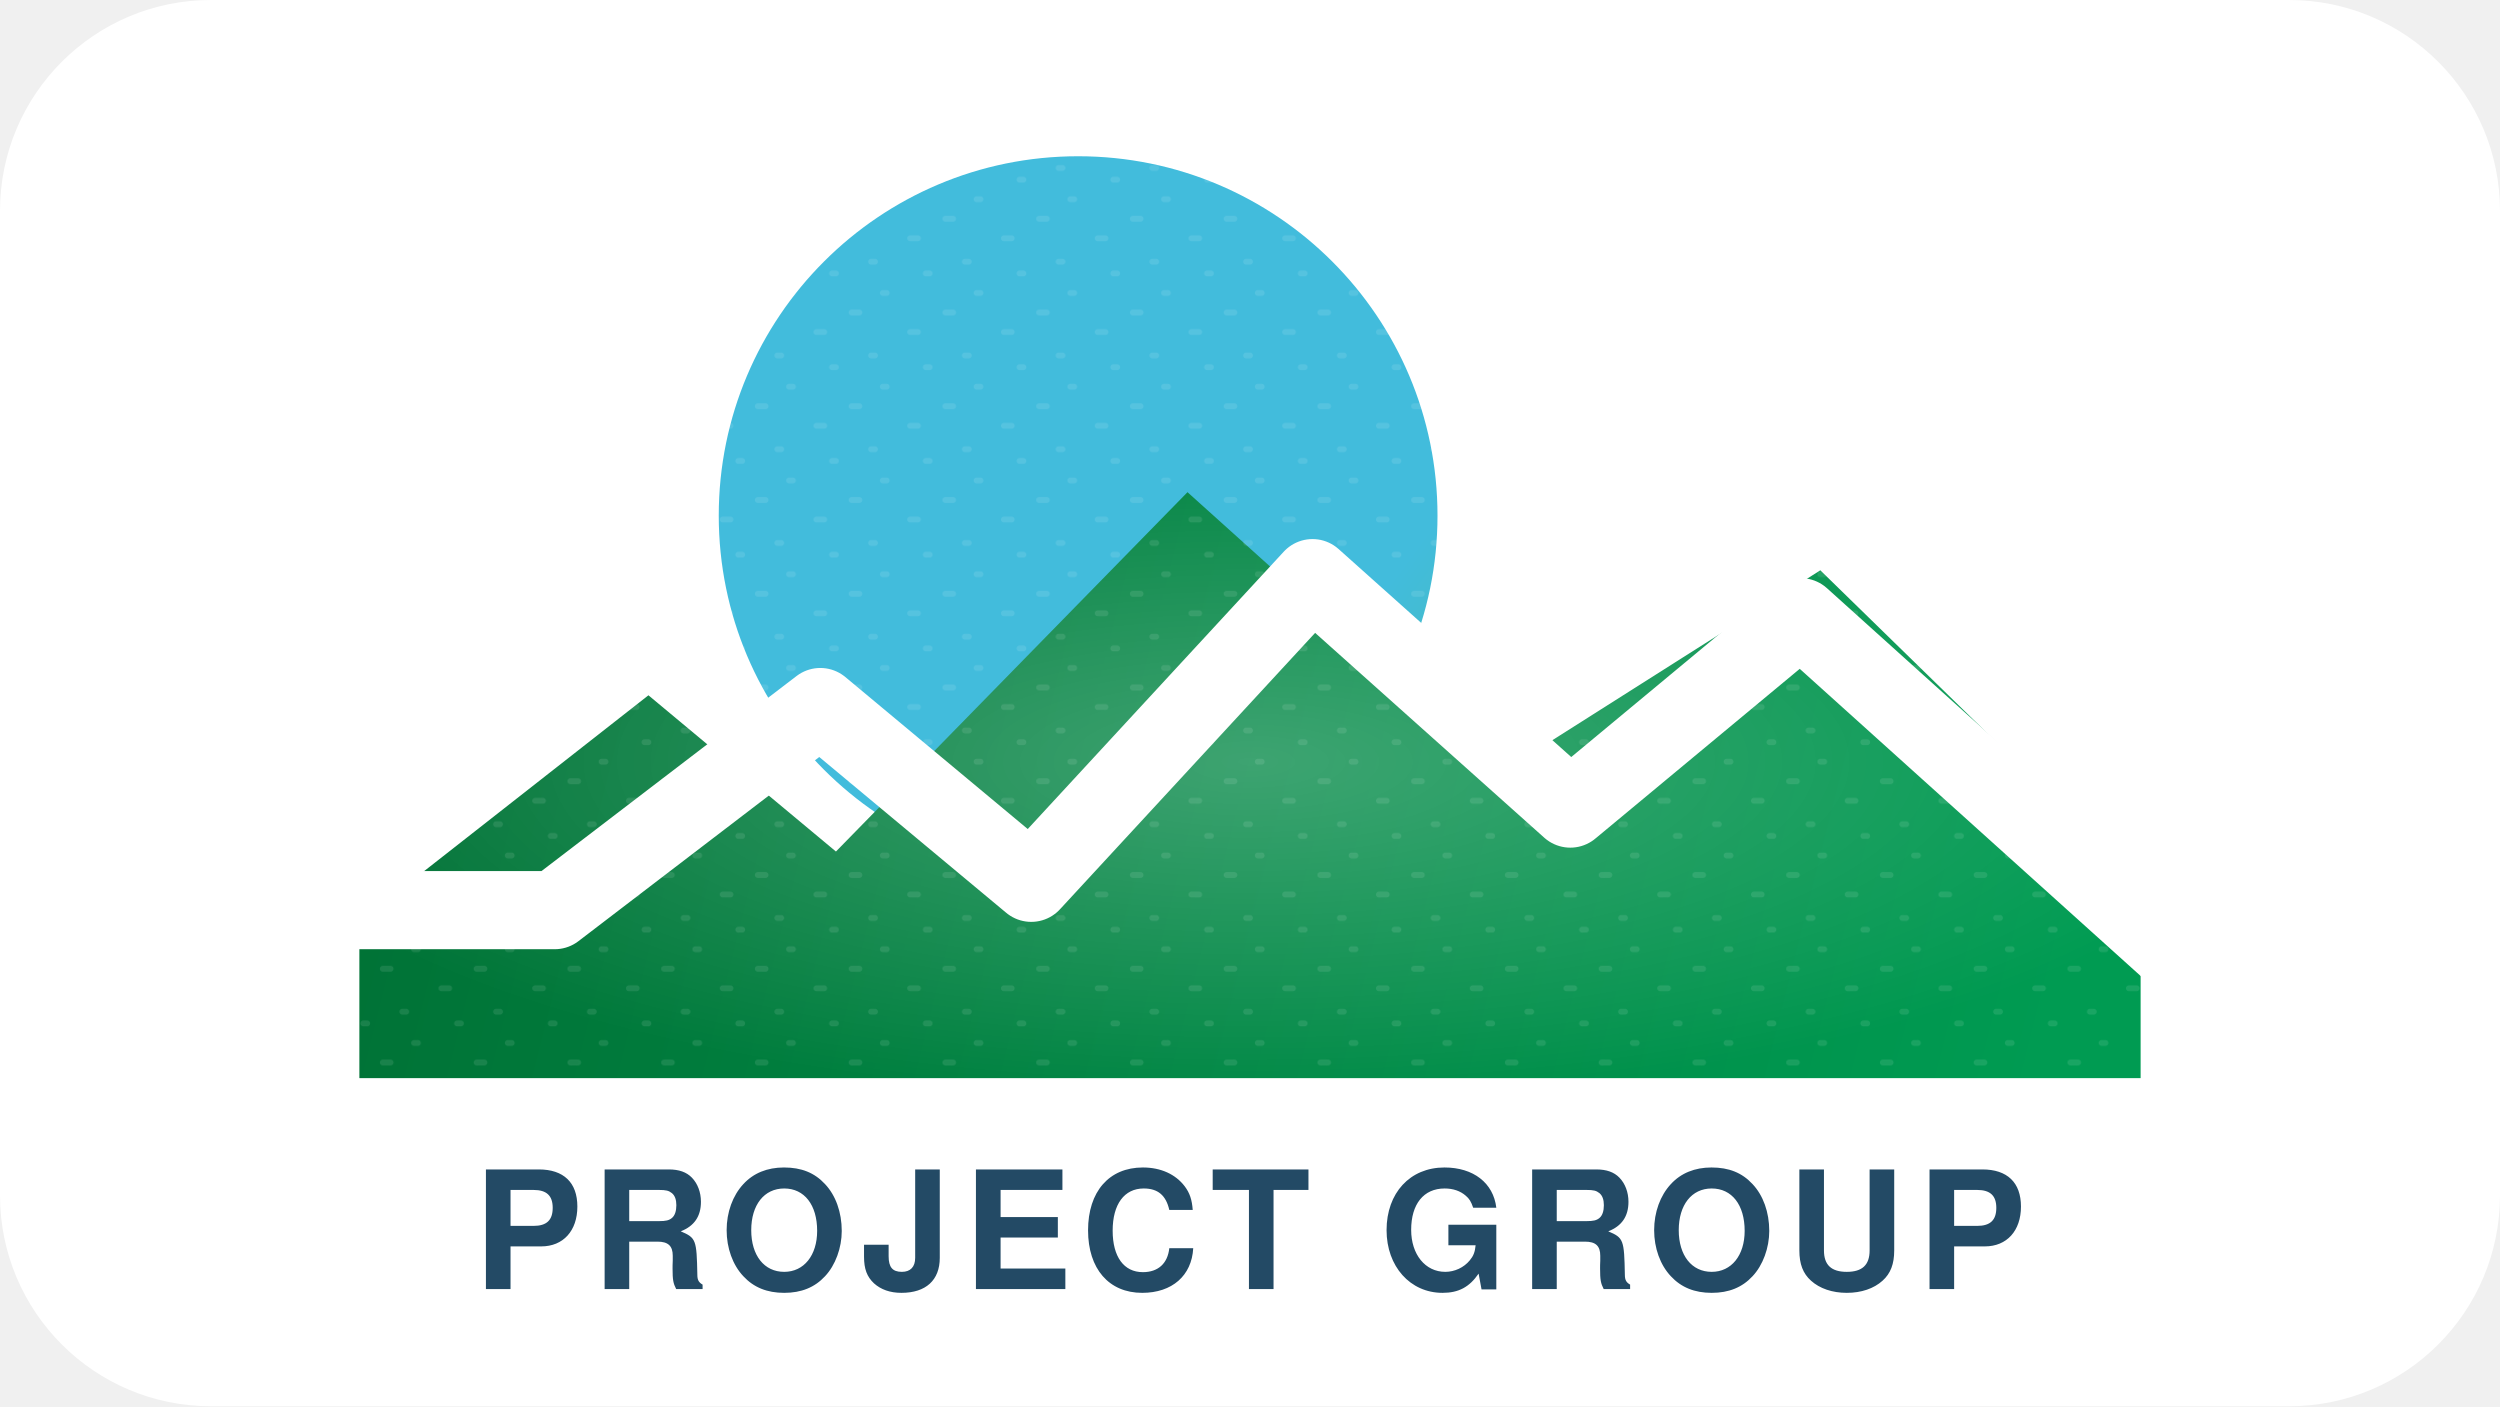
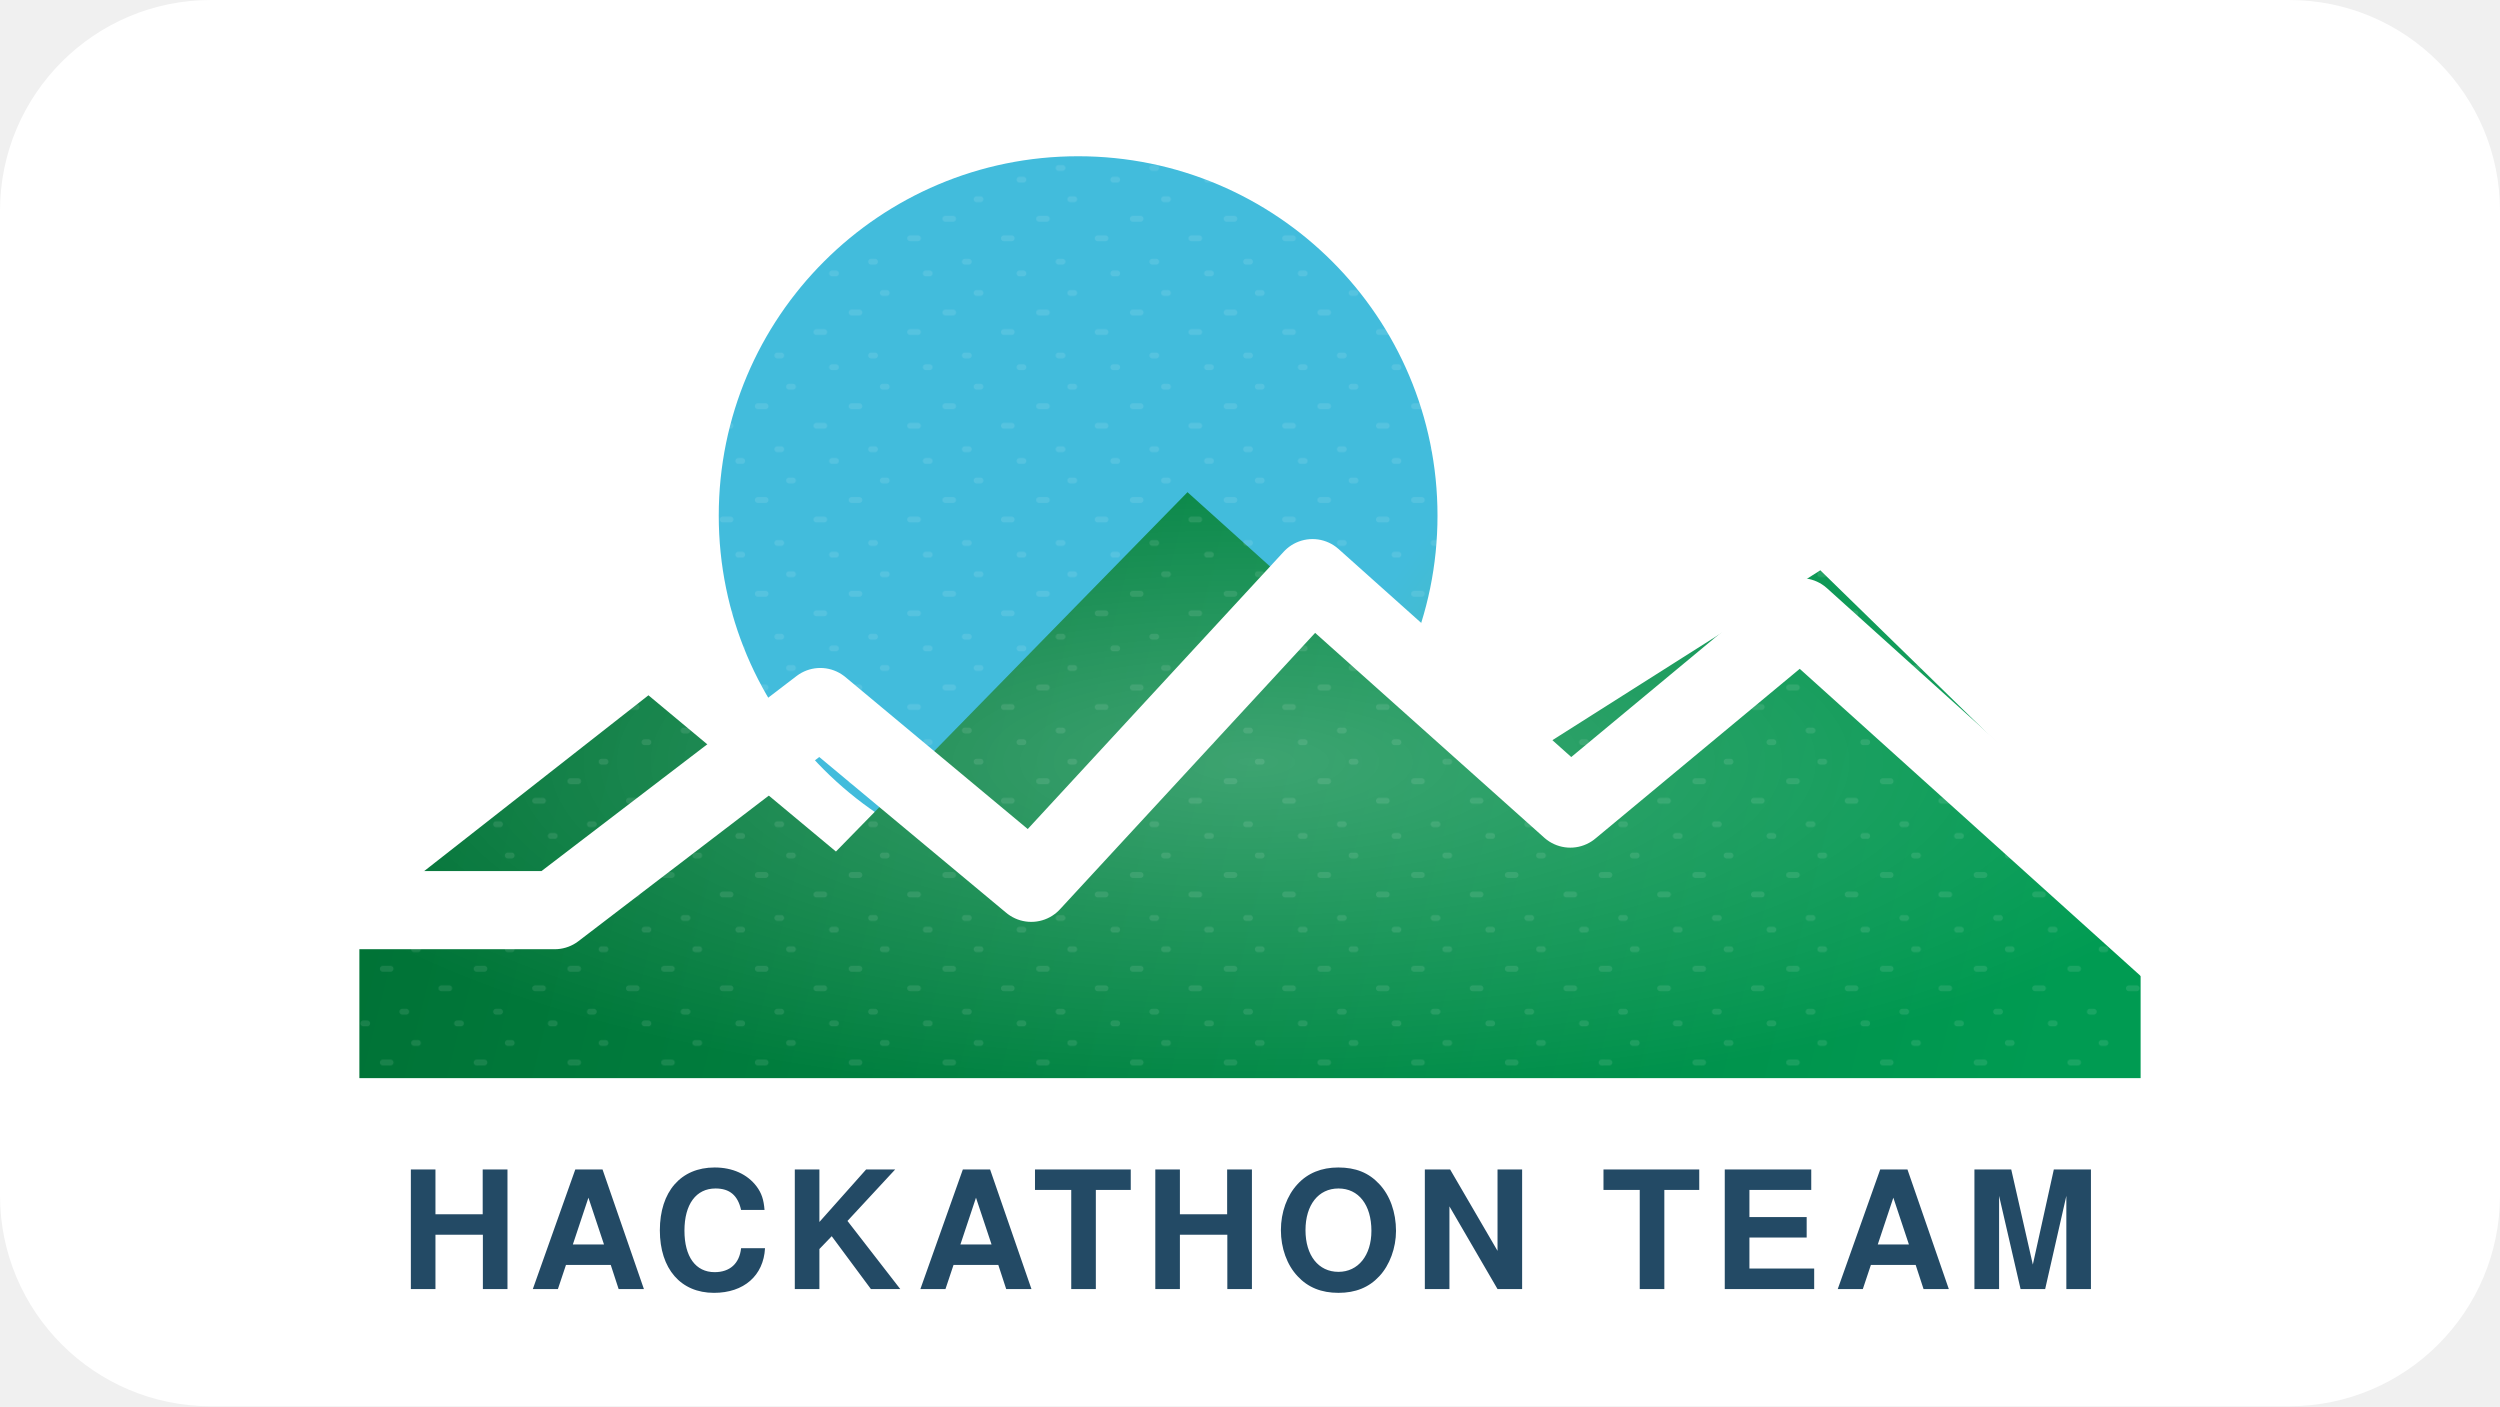
<svg xmlns="http://www.w3.org/2000/svg" width="640" height="360" viewBox="0 0 640 360" role="img" aria-labelledby="title desc">
  <defs>
    <linearGradient id="sky" x1="110" y1="40" x2="420" y2="270" gradientUnits="userSpaceOnUse">
      <stop offset="0" stop-color="#42BCDC" />
      <stop offset="0.68" stop-color="#42BCDC" />
      <stop offset="1" stop-color="#4CC17A" />
    </linearGradient>
    <linearGradient id="green" x1="90" y1="178" x2="520" y2="286" gradientUnits="userSpaceOnUse">
      <stop offset="0" stop-color="#007135" />
      <stop offset="1" stop-color="#009B52" />
    </linearGradient>
    <radialGradient id="fade" cx="50%" cy="46%" r="58%">
      <stop offset="0" stop-color="#FFFFFF" stop-opacity="0.24" />
      <stop offset="1" stop-color="#FFFFFF" stop-opacity="0" />
    </radialGradient>
    <pattern id="grain" width="24" height="24" patternUnits="userSpaceOnUse">
      <path d="M2 8h2M10 3h1M17 13h2M7 19h1M21 22h1" stroke="#FFFFFF" stroke-opacity="0.18" stroke-width="1.5" stroke-linecap="round" />
    </pattern>
  </defs>
  <rect width="640" height="360" rx="54" fill="#FFFFFF" />
  <circle cx="276" cy="132" r="92" fill="url(#sky)" />
  <path d="M92 236 L166 178 L214 218 L304 126 L384 198 L466 146 L548 226 L548 276 L92 276 Z" fill="url(#green)" />
  <path d="M78 233 H142 L210 181 L264 226 L336 148 L402 207 L461 158 L562 249" fill="none" stroke="#FFFFFF" stroke-width="20" stroke-linecap="round" stroke-linejoin="round" />
  <path d="M92 236 L166 178 L214 218 L304 126 L384 198 L466 146 L548 226 L548 276 L92 276 Z" fill="url(#fade)" />
  <rect x="52" y="42" width="536" height="256" rx="38" fill="url(#grain)" opacity="0.55" />
-   <text x="320" y="330" text-anchor="middle" font-family="Aptos, Segoe UI, Helvetica, Arial, sans-serif" font-size="42" font-weight="800" letter-spacing="3" fill="#234A65">PROJECT GROUP</text>
+   <text x="320" y="330" text-anchor="middle" font-family="Aptos, Segoe UI, Helvetica, Arial, sans-serif" font-size="42" font-weight="800" letter-spacing="3" fill="#234A65">HACKATHON TEAM</text>
</svg>
